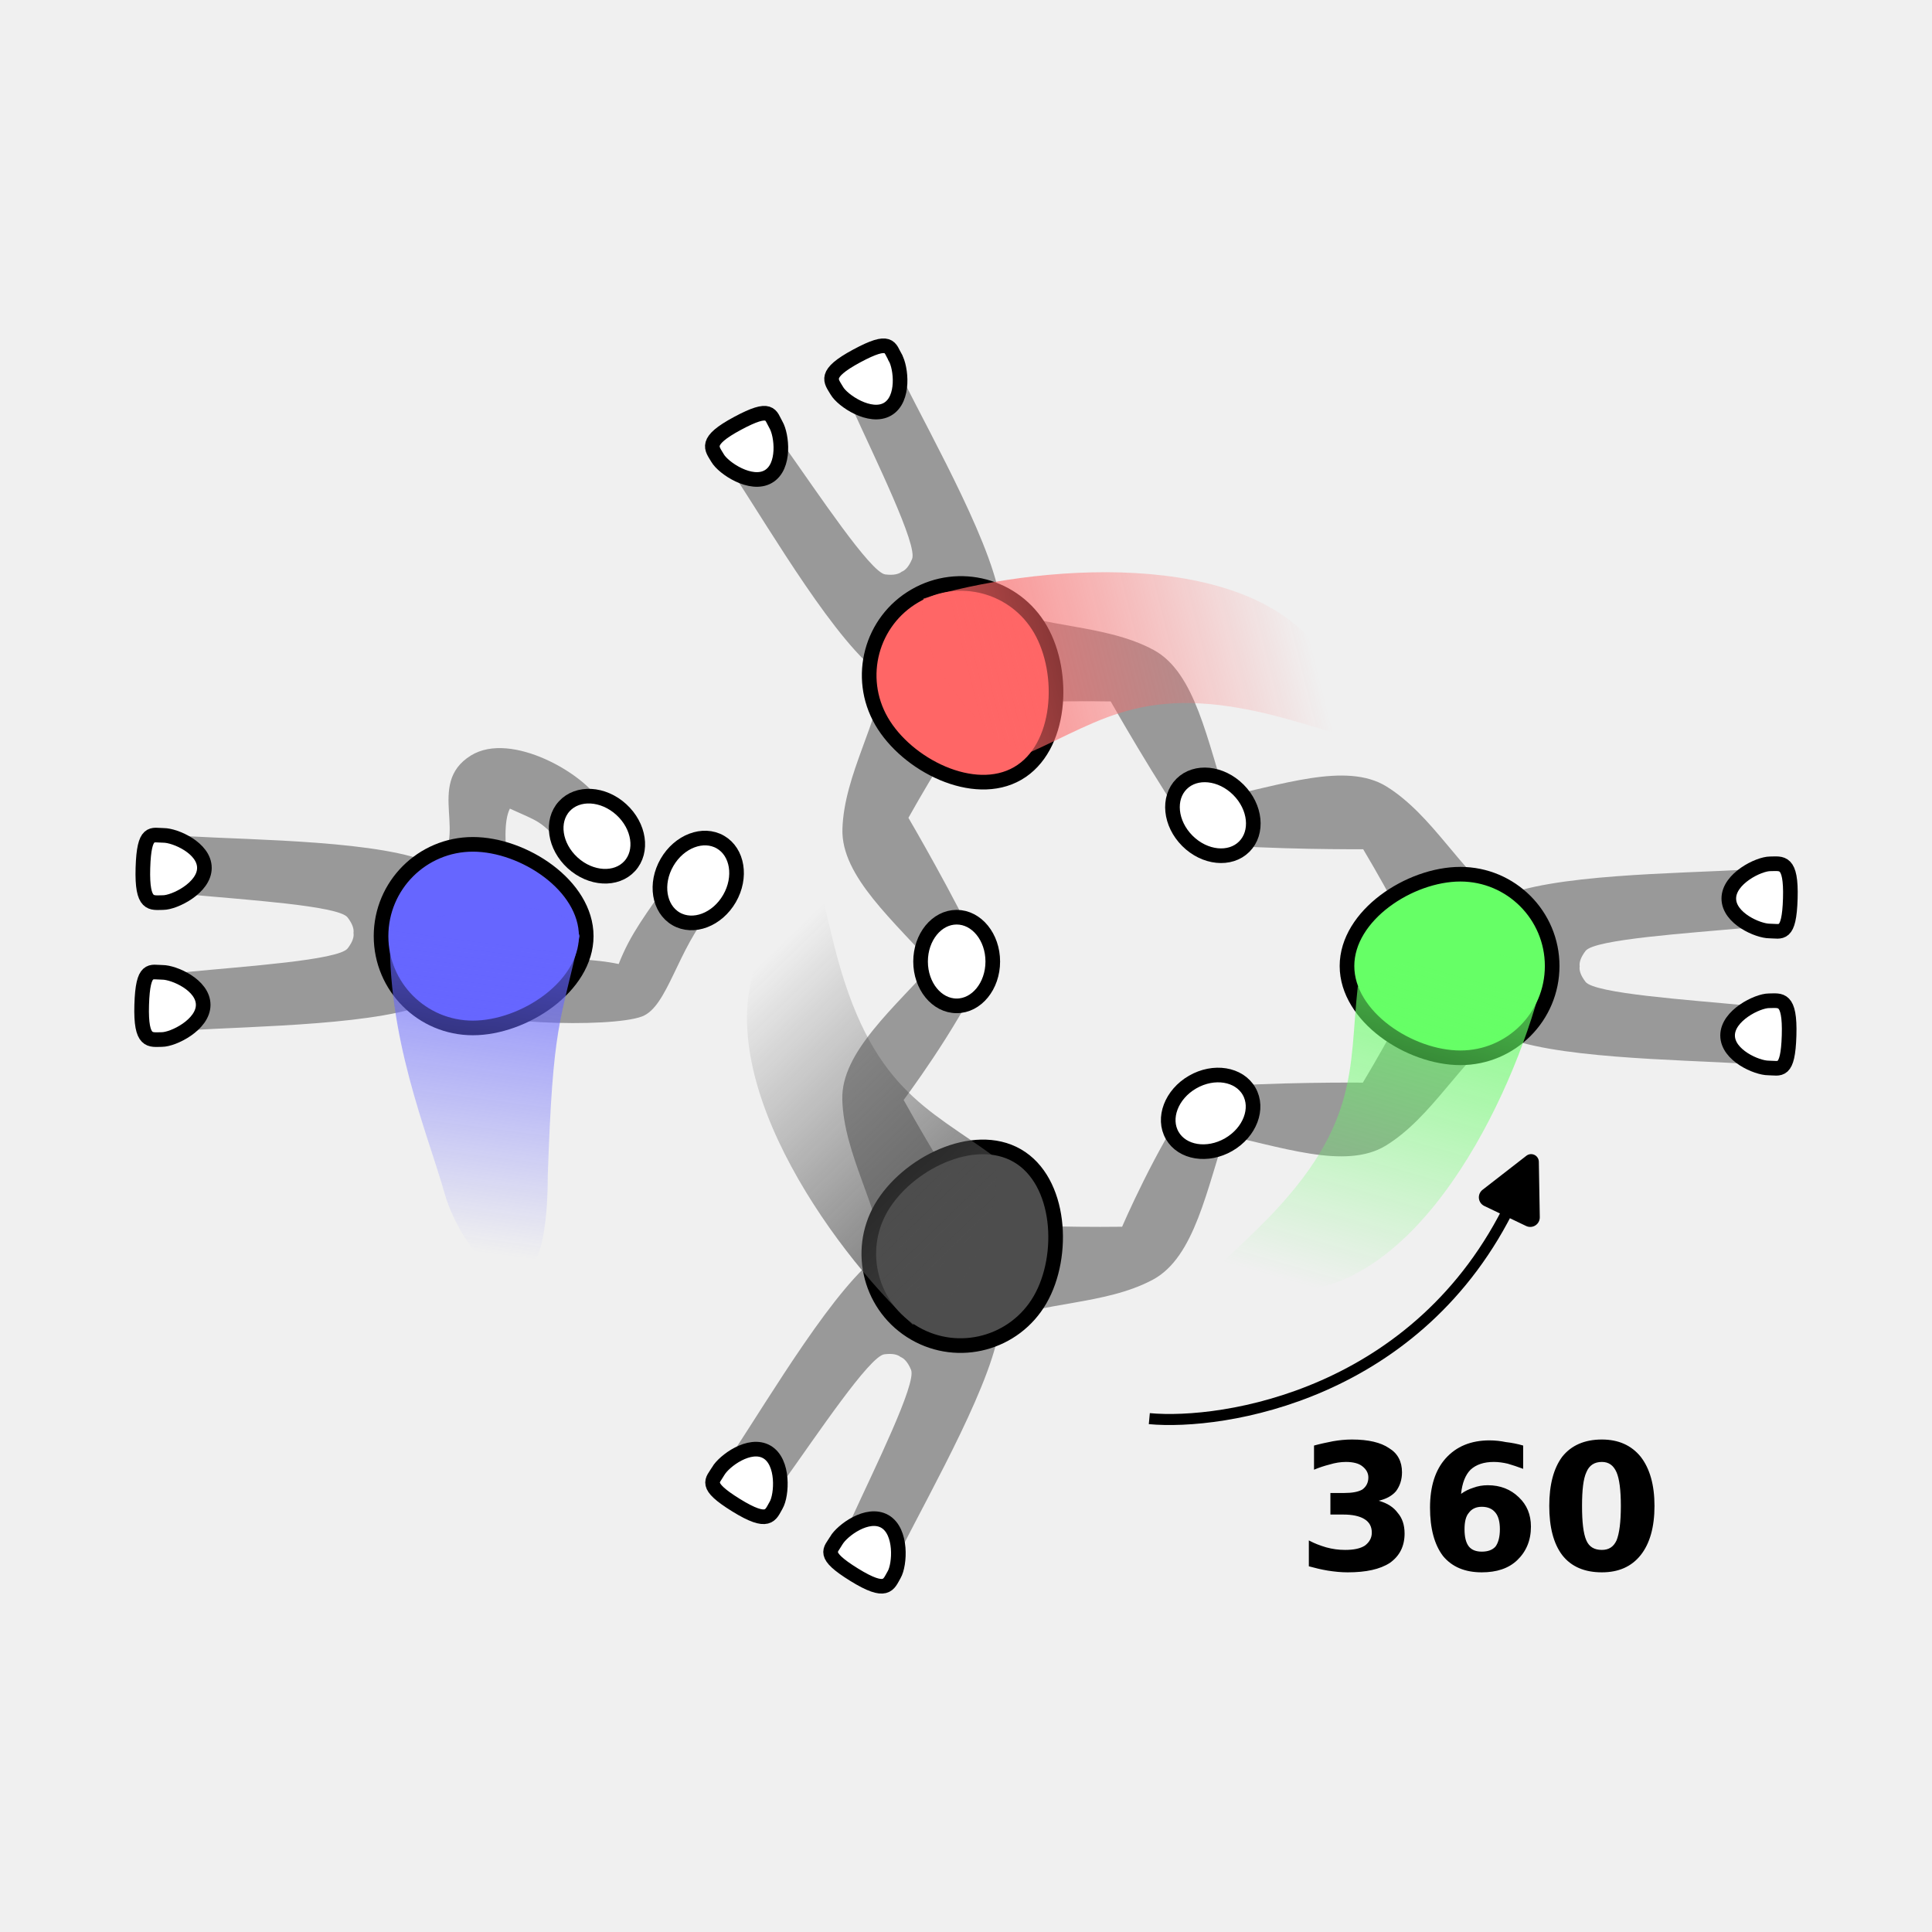
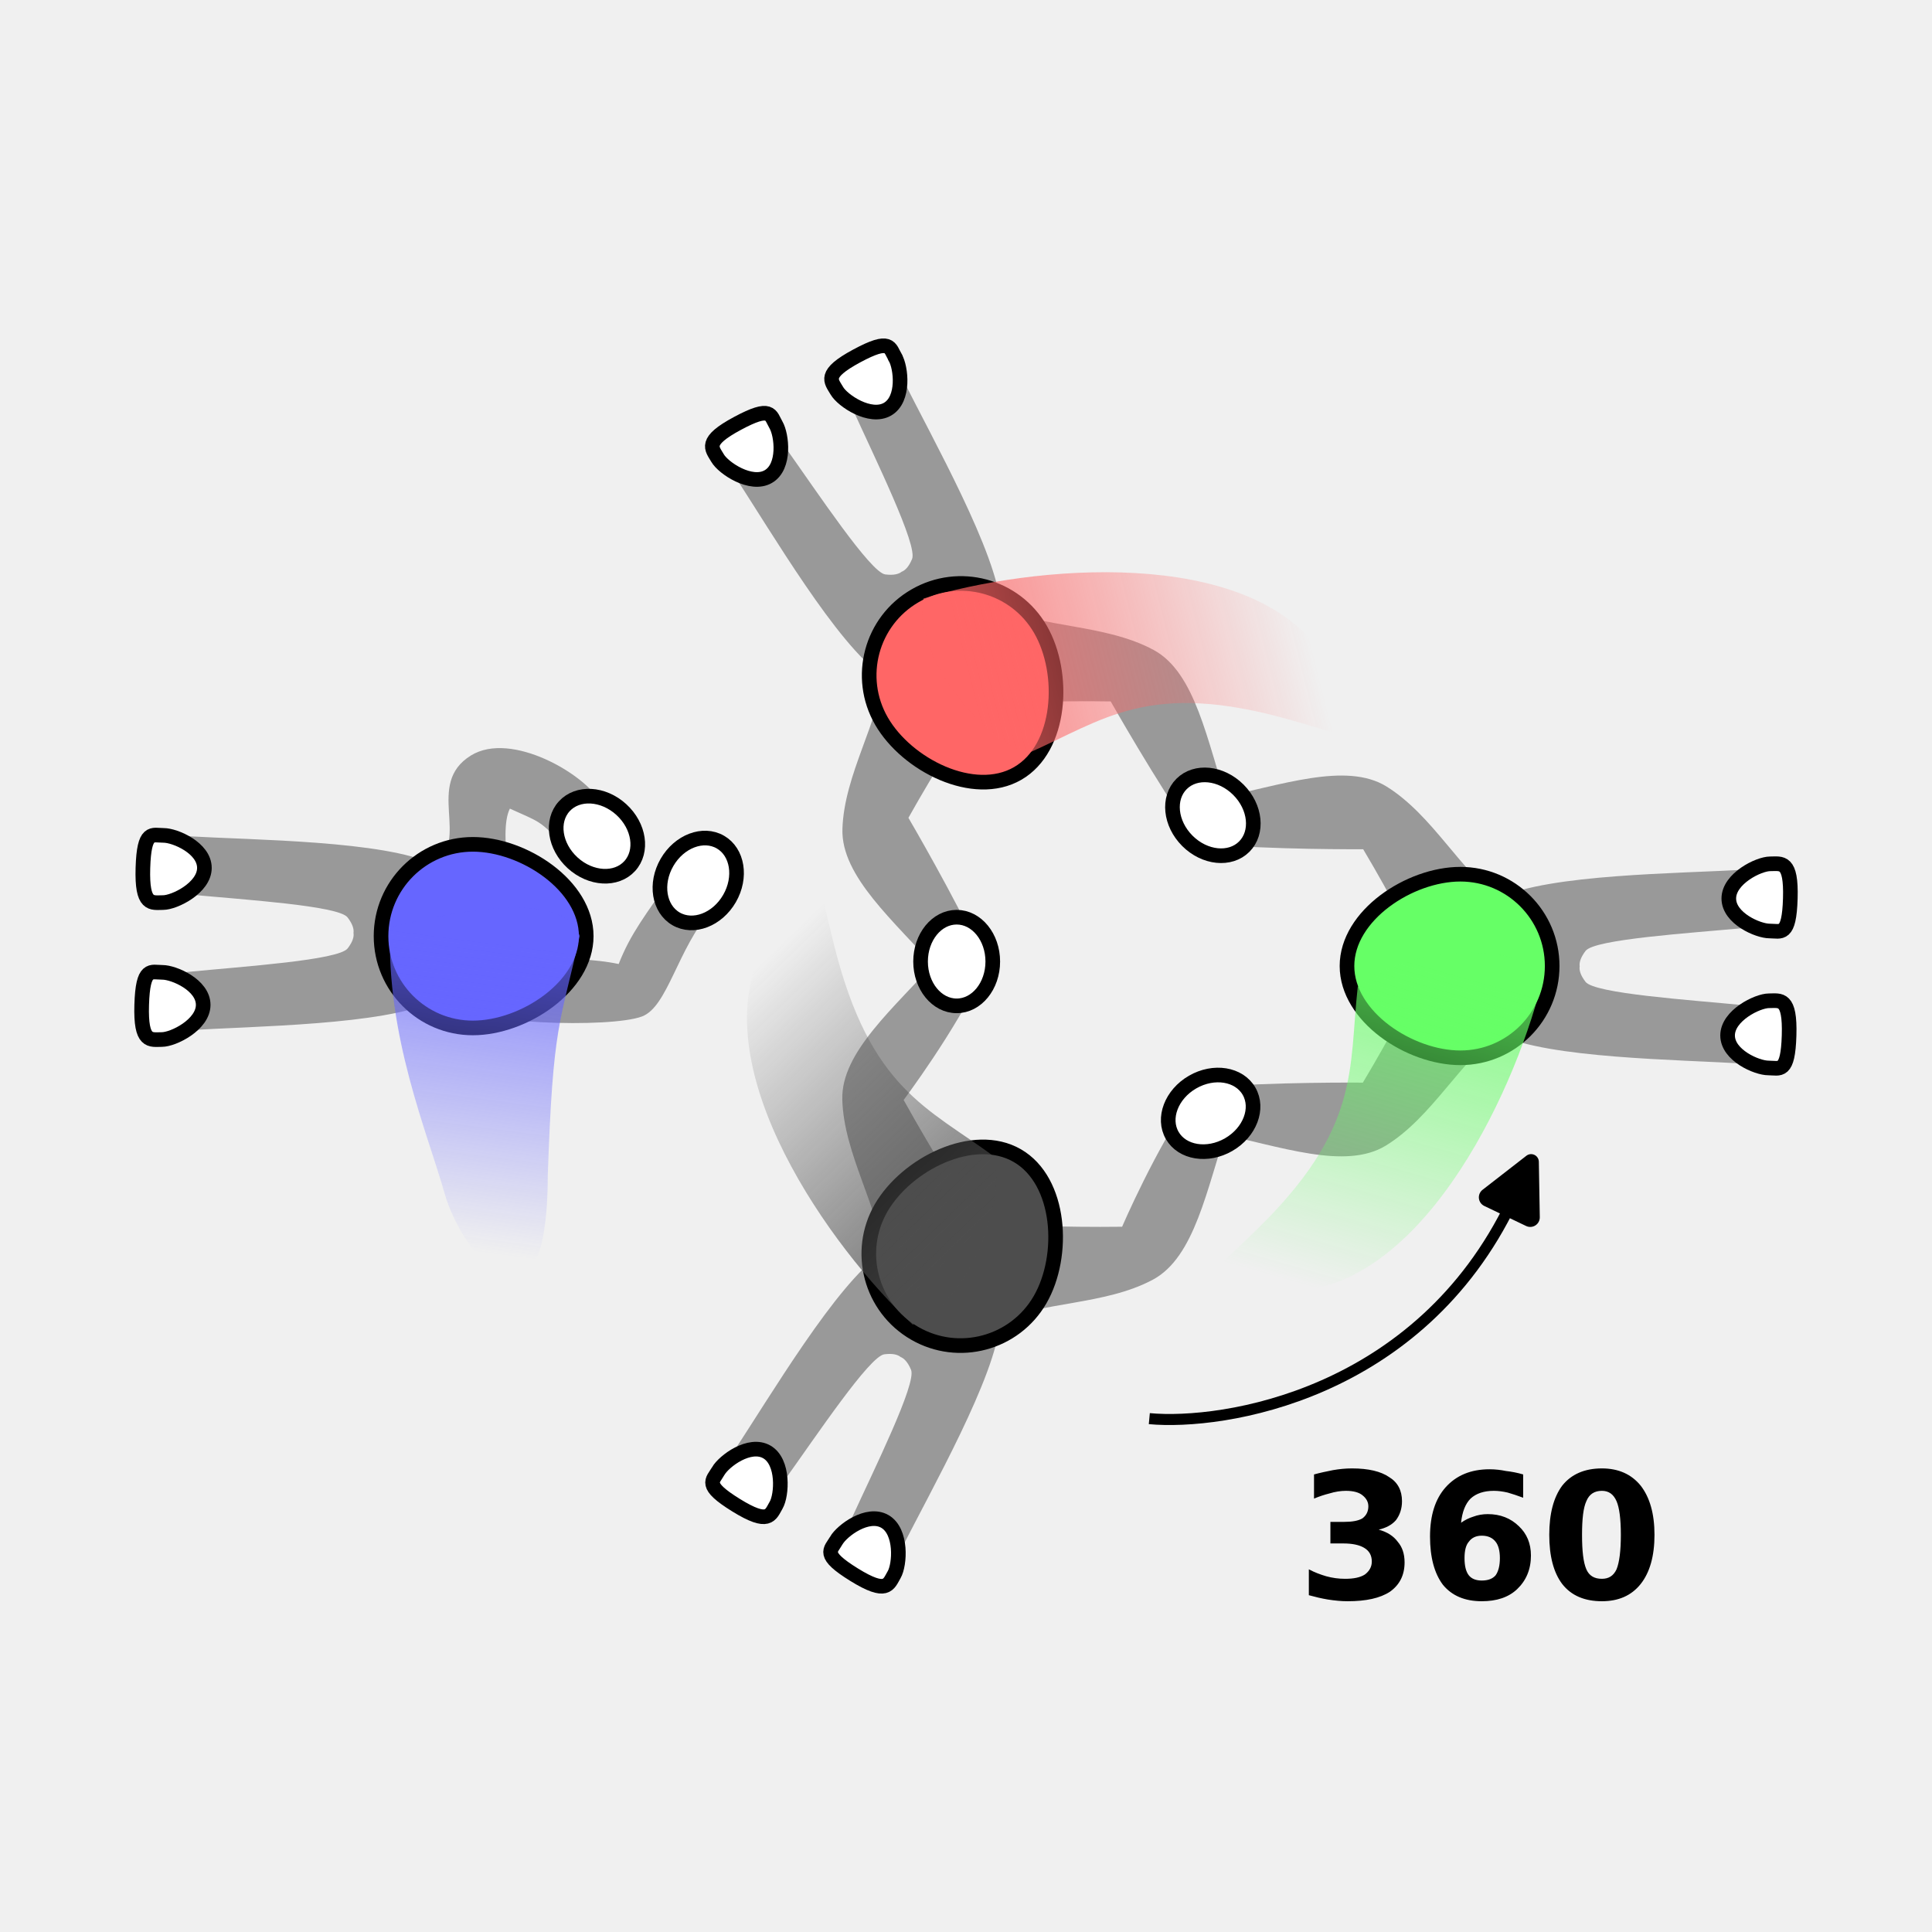
<svg xmlns="http://www.w3.org/2000/svg" xmlns:xlink="http://www.w3.org/1999/xlink" width="35mm" height="35mm" viewBox="0 0 35 35" version="1.1" id="svg1" xml:space="preserve">
  <defs id="defs1">
    <marker style="overflow:visible" id="RoundedArrow" refX="0" refY="0" orient="auto-start-reverse" markerWidth="1" markerHeight="1" viewBox="0 0 1 1" preserveAspectRatio="xMidYMid">
      <path transform="scale(0.7)" d="m -0.211,-4.106 6.422,3.211 a 1,1 90 0 1 0,1.789 L -0.211,4.106 A 1.236,1.236 31.717 0 1 -2,3 v -6 a 1.236,1.236 148.283 0 1 1.789,-1.106 z" style="fill:context-stroke;fill-rule:evenodd;stroke:none" id="path8" />
    </marker>
    <linearGradient xlink:href="#linearGradient10" id="linearGradient1" gradientUnits="userSpaceOnUse" gradientTransform="matrix(0,1,1.082599,0,8.199057,6.881799)" x1="10.647" y1="16.557" x2="16.552" y2="14.739" />
    <linearGradient id="linearGradient10">
      <stop style="stop-color:#66ff66;stop-opacity:0.749;" offset="0" id="stop9" />
      <stop style="stop-color:#66ff66;stop-opacity:0;" offset="1" id="stop10" />
    </linearGradient>
    <linearGradient xlink:href="#linearGradient8" id="linearGradient2" gradientUnits="userSpaceOnUse" gradientTransform="matrix(0.8660254,-0.5,-0.5412996,-0.9375584,17.29501,33.34607)" x1="10.647" y1="16.557" x2="16.552" y2="14.739" />
    <linearGradient id="linearGradient8">
      <stop style="stop-color:#ff6666;stop-opacity:0.749;" offset="0" id="stop7" />
      <stop style="stop-color:#ff6666;stop-opacity:0;" offset="1" id="stop8" />
    </linearGradient>
    <linearGradient xlink:href="#linearGradient5" id="linearGradient4" gradientUnits="userSpaceOnUse" gradientTransform="matrix(-0.8660254,-0.5,-0.5412996,0.9375584,35.73881,12.25504)" x1="10.647" y1="16.557" x2="16.552" y2="14.739" />
    <linearGradient id="linearGradient5">
      <stop style="stop-color:#4d4d4d;stop-opacity:0.749;" offset="0" id="stop4" />
      <stop style="stop-color:#4d4d4d;stop-opacity:0;" offset="1" id="stop5" />
    </linearGradient>
    <linearGradient xlink:href="#linearGradient6" id="linearGradient3" gradientUnits="userSpaceOnUse" gradientTransform="matrix(-0.5,0.8660254,-0.9375584,-0.5412996,30.22309,16.8314)" x1="10.647" y1="16.557" x2="15.731" y2="14.271" />
    <linearGradient id="linearGradient6">
      <stop style="stop-color:#6666ff;stop-opacity:0.749;" offset="0" id="stop3" />
      <stop style="stop-color:#6666ff;stop-opacity:0;" offset="1" id="stop6" />
    </linearGradient>
  </defs>
  <g id="layer1">
    <path style="fill:#999999;fill-opacity:1;stroke:none;stroke-width:0.265;stroke-dasharray:none;stroke-opacity:1" d="m 16.062,7.559 c -0.262,-0.004 -0.518,0.082 -0.508,0.262 0.072,1.252 0.081,3.577 0.51,4.482 -0.438,0.679 -1.494,1.203 -2.016,2.047 -0.452,0.732 -0.021,1.908 0.217,3.084 0.056,0.276 0.796,0.476 0.822,0.195 0.109,-1.182 -0.076,-2.729 -0.076,-2.729 0.929,-0.552 1.775,-0.99 2.291,-1.248 0.515,0.26 1.358,0.702 2.285,1.258 0,0 -0.189,1.544 -0.084,2.727 0.025,0.28 0.766,0.082 0.822,-0.193 0.242,-1.175 0.678,-2.348 0.229,-3.082 -0.518,-0.846 -1.574,-1.372 -2.01,-2.053 0.432,-0.904 0.45,-3.23 0.527,-4.482 0.022,-0.359 -1.022,-0.346 -1.057,0.012 -0.101,1.03 -0.213,2.744 -0.428,2.906 -0.121,0.092 -0.211,0.116 -0.279,0.105 -0.068,0.01 -0.16,-0.015 -0.281,-0.107 C 16.814,10.579 16.706,8.866 16.609,7.836 16.593,7.657 16.325,7.563 16.062,7.559 Z" id="path4" transform="rotate(-150,18.65084,17.84939)" />
    <path id="path1" style="fill:#4d4d4d;fill-opacity:1;stroke:#000000;stroke-width:0.265" d="m 15.962,21.883 c 0.459,-0.795 1.672,-1.407 2.467,-0.948 0.795,0.459 0.872,1.815 0.413,2.61 -0.459,0.795 -1.476,1.068 -2.271,0.609 -0.795,-0.459 -1.068,-1.476 -0.609,-2.271 z" />
    <path id="path1-7-1" style="fill:#ffffff;stroke:#000000;stroke-width:0.265;stroke-dasharray:none" d="m 15.151,27.907 c 0.104,-0.179 0.566,-0.525 0.879,-0.345 0.313,0.181 0.273,0.783 0.169,0.963 -0.104,0.179 -0.132,0.369 -0.726,0.002 -0.594,-0.368 -0.426,-0.44 -0.322,-0.619 z" />
    <path id="path1-7-1-9" style="fill:#ffffff;stroke:#000000;stroke-width:0.265;stroke-dasharray:none" d="m 13.013,26.648 c 0.104,-0.179 0.566,-0.525 0.879,-0.345 0.313,0.181 0.273,0.783 0.169,0.963 -0.104,0.179 -0.132,0.369 -0.726,0.002 -0.594,-0.368 -0.426,-0.44 -0.322,-0.619 z" />
    <path style="fill:#999999;fill-opacity:1;stroke:none;stroke-width:0.265;stroke-dasharray:none;stroke-opacity:1" d="m 16.062,7.559 c -0.262,-0.004 -0.518,0.082 -0.508,0.262 0.072,1.252 0.081,3.577 0.51,4.482 -0.438,0.679 -1.494,1.203 -2.016,2.047 -0.452,0.732 -0.021,1.908 0.217,3.084 0.056,0.276 0.796,0.476 0.822,0.195 0.109,-1.182 0.098,-2.857 0.098,-2.857 0.891,-0.53 1.646,-0.911 2.117,-1.135 0.47,0.226 1.222,0.608 2.111,1.141 0,0 -0.015,1.677 0.09,2.859 0.025,0.28 0.766,0.082 0.822,-0.193 0.242,-1.175 0.678,-2.348 0.229,-3.082 -0.518,-0.846 -1.574,-1.372 -2.01,-2.053 0.432,-0.904 0.45,-3.23 0.527,-4.482 0.022,-0.359 -1.022,-0.346 -1.057,0.012 -0.101,1.03 -0.213,2.744 -0.428,2.906 -0.121,0.092 -0.211,0.116 -0.279,0.105 -0.068,0.01 -0.16,-0.015 -0.281,-0.107 C 16.814,10.579 16.706,8.866 16.609,7.836 16.593,7.657 16.325,7.563 16.062,7.559 Z" id="path4-6" transform="rotate(-30,15.90261,12.42042)" />
    <path id="path1-3" style="fill:#ff6666;fill-opacity:1;stroke:#000000;stroke-width:0.265" d="m 18.849,11.402 c 0.459,0.795 0.383,2.151 -0.413,2.61 -0.795,0.459 -2.008,-0.153 -2.467,-0.948 -0.459,-0.795 -0.187,-1.812 0.609,-2.271 0.795,-0.459 1.812,-0.187 2.271,0.609 z" />
    <path id="path1-7-1-1" style="fill:#ffffff;stroke:#000000;stroke-width:0.265;stroke-dasharray:none" d="M 14.059,7.7 C 14.163,7.88 14.231,8.454 13.918,8.634 13.605,8.815 13.104,8.479 13,8.299 12.896,8.12 12.746,8 13.361,7.67 c 0.615,-0.331 0.594,-0.149 0.698,0.03 z" />
    <path id="path1-7-1-9-7" style="fill:#ffffff;stroke:#000000;stroke-width:0.265;stroke-dasharray:none" d="m 16.219,6.479 c 0.104,0.179 0.172,0.753 -0.141,0.934 -0.313,0.181 -0.815,-0.155 -0.918,-0.335 -0.104,-0.179 -0.254,-0.299 0.361,-0.63 0.615,-0.331 0.594,-0.149 0.698,0.03 z" />
    <path style="fill:#999999;fill-opacity:1;stroke:none;stroke-width:0.265;stroke-dasharray:none;stroke-opacity:1" d="m 3.113,15.656 c -0.004,-0.262 0.082,-0.518 0.262,-0.508 1.252,0.072 3.577,0.081 4.482,0.51 0.679,-0.438 -0.169,-1.451 0.675,-1.972 0.732,-0.452 2.082,0.349 2.344,0.848 0.131,0.249 -0.473,1.038 -0.654,0.822 -0.42,-0.5 -0.463,-0.467 -0.985,-0.707 -0.231,0.459 0.137,1.719 -0.081,2.247 0.005,0.588 1.157,0.378 2.052,0.568 0.218,-0.555 0.475,-0.872 0.983,-1.61 0.28,0.025 0.928,0.367 0.704,0.623 -0.623,0.712 -0.798,1.761 -1.264,1.937 -0.558,0.211 -3.087,0.159 -3.768,-0.276 -0.904,0.432 -3.23,0.45 -4.482,0.527 -0.359,0.022 -0.346,-1.022 0.012,-1.057 1.03,-0.101 2.744,-0.213 2.906,-0.428 0.092,-0.121 0.116,-0.211 0.105,-0.279 0.01,-0.068 -0.015,-0.16 -0.107,-0.281 -0.163,-0.214 -1.876,-0.321 -2.906,-0.418 -0.179,-0.017 -0.273,-0.285 -0.277,-0.547 z" id="path4-4-5" />
    <path style="fill:#999999;fill-opacity:1;stroke:none;stroke-width:0.265;stroke-dasharray:none;stroke-opacity:1" d="m 16.062,7.559 c -0.262,-0.004 -0.518,0.082 -0.508,0.262 0.072,1.252 0.081,3.577 0.51,4.482 -0.438,0.679 -1.494,1.203 -2.016,2.047 -0.452,0.732 -0.021,1.908 0.217,3.084 0.056,0.276 0.796,0.476 0.822,0.195 0.109,-1.182 0.098,-2.857 0.098,-2.857 0.891,-0.53 1.646,-0.911 2.117,-1.135 0.47,0.226 1.222,0.608 2.111,1.141 0,0 -0.015,1.677 0.09,2.859 0.025,0.28 0.766,0.082 0.822,-0.193 0.242,-1.175 0.678,-2.348 0.229,-3.082 -0.518,-0.846 -1.574,-1.372 -2.01,-2.053 0.432,-0.904 0.45,-3.23 0.527,-4.482 0.022,-0.359 -1.022,-0.346 -1.057,0.012 -0.101,1.03 -0.213,2.744 -0.428,2.906 -0.121,0.092 -0.211,0.116 -0.279,0.105 -0.068,0.01 -0.16,-0.015 -0.281,-0.107 C 16.814,10.579 16.706,8.866 16.609,7.836 16.593,7.657 16.325,7.563 16.062,7.559 Z" id="path4-6-3" transform="rotate(90,19.63378,19.83357)" />
    <ellipse style="fill:#ffffff;fill-opacity:1;stroke:#000000;stroke-width:0.265;stroke-dasharray:none;stroke-opacity:1" id="path1-7-2-9-9-1-5" cx="5.093" cy="25.981" rx="0.654" ry="0.803" transform="rotate(-45)" />
    <ellipse style="fill:#ffffff;fill-opacity:1;stroke:#000000;stroke-width:0.265;stroke-dasharray:none;stroke-opacity:1" id="path1-7-2-9-9-1-5-6" cx="-28.433" cy="8.909" rx="0.654" ry="0.803" transform="rotate(-120)" />
    <ellipse style="fill:#ffffff;fill-opacity:1;stroke:#000000;stroke-width:0.265;stroke-dasharray:none;stroke-opacity:1" id="path1-7-2-9-9-1-5-6-1" cx="-17.331" cy="-17.419" rx="0.654" ry="0.803" transform="scale(-1)" />
    <path id="path1-3-6" style="fill:#66ff66;fill-opacity:1;stroke:#000000;stroke-width:0.265" d="m 26.456,19.163 c -0.918,0 -2.054,-0.744 -2.054,-1.663 0,-0.918 1.136,-1.663 2.054,-1.663 0.918,0 1.663,0.744 1.663,1.663 -1e-6,0.918 -0.744,1.663 -1.663,1.663 z" />
    <path id="path1-7-1-1-2" style="fill:#ffffff;stroke:#000000;stroke-width:0.265;stroke-dasharray:none" d="m 32.057,16.866 c -0.207,10e-7 -0.738,-0.228 -0.738,-0.589 0,-0.361 0.542,-0.628 0.749,-0.628 0.207,0 0.386,-0.07 0.365,0.628 -0.021,0.698 -0.168,0.589 -0.375,0.589 z" />
    <path id="path1-7-1-9-7-9" style="fill:#ffffff;stroke:#000000;stroke-width:0.265;stroke-dasharray:none" d="m 32.035,19.347 c -0.207,1e-6 -0.738,-0.228 -0.738,-0.589 0,-0.361 0.542,-0.628 0.749,-0.628 0.207,0 0.386,-0.07 0.365,0.628 -0.021,0.698 -0.168,0.589 -0.375,0.589 z" />
    <path id="path1-9-9" style="fill:#6666ff;fill-opacity:1;stroke:#000000;stroke-width:0.265" d="m 8.566,15.296 c 0.918,0 2.054,0.744 2.054,1.663 0,0.918 -1.136,1.663 -2.054,1.663 -0.918,0 -1.663,-0.744 -1.663,-1.663 0,-0.918 0.744,-1.663 1.663,-1.663 z" />
    <path id="path1-7-1-2-6" style="fill:#ffffff;stroke:#000000;stroke-width:0.265;stroke-dasharray:none" d="m 2.943,17.615 c 0.207,0 0.738,0.228 0.738,0.589 0,0.361 -0.542,0.628 -0.749,0.628 -0.207,0 -0.386,0.07 -0.365,-0.628 0.021,-0.698 0.168,-0.589 0.375,-0.589 z" />
    <path id="path1-7-1-9-0-2" style="fill:#ffffff;stroke:#000000;stroke-width:0.265;stroke-dasharray:none" d="m 2.965,15.134 c 0.207,0 0.738,0.228 0.738,0.589 0,0.361 -0.542,0.628 -0.749,0.628 -0.207,0 -0.386,0.07 -0.365,-0.628 0.021,-0.698 0.168,-0.589 0.375,-0.589 z" />
    <ellipse style="fill:#ffffff;fill-opacity:1;stroke:#000000;stroke-width:0.265;stroke-dasharray:none;stroke-opacity:1" id="path1-7-2-9-9-1-6-1" cx="3.898" cy="18.2" rx="0.654" ry="0.803" transform="matrix(-0.6741424,0.7386014,0.7386014,0.6741424,0,0)" />
    <ellipse style="fill:#ffffff;fill-opacity:1;stroke:#000000;stroke-width:0.265;stroke-dasharray:none;stroke-opacity:1" id="path1-7-2-9-9-8-7" cx="18.93" cy="-7.489" rx="0.654" ry="0.803" transform="matrix(0.8660254,0.5,0.5,-0.8660254,0,0)" />
    <path id="path2" style="fill:none;stroke:#000000;stroke-width:0.2;stroke-dasharray:none;stroke-opacity:1;marker-start:;marker-end:url(#RoundedArrow)" d="m 20.821,25.7 c 1.33,0.124 4.889,-0.418 6.568,-3.924" />
-     <text xml:space="preserve" style="font-size:3.175px;text-align:start;writing-mode:lr-tb;direction:ltr;text-anchor:start;fill:#000000;fill-opacity:1;stroke:none;stroke-width:0.2;stroke-dasharray:none;stroke-opacity:1" x="23.493" y="28.435" id="text5">
-       <tspan id="tspan5" style="font-style:normal;font-variant:normal;font-weight:bold;font-stretch:normal;font-family:'Bitstream Vera Sans';-inkscape-font-specification:'Bitstream Vera Sans Bold';fill:#000000;fill-opacity:1;stroke:none;stroke-width:0.2" x="23.493" y="28.435">360</tspan>
+     <text xml:space="preserve" style="font-size:3.175px;text-align:start;writing-mode:lr-tb;direction:ltr;text-anchor:start;fill:#000000;fill-opacity:1;stroke:none;stroke-width:0.2;stroke-dasharray:none;stroke-opacity:1" x="23.493" y="28.964" id="text5">
+       <tspan id="tspan5" style="font-style:normal;font-variant:normal;font-weight:bold;font-stretch:normal;font-family:'Bitstream Vera Sans';-inkscape-font-specification:'Bitstream Vera Sans Bold';fill:#000000;fill-opacity:1;stroke:none;stroke-width:0.2" x="23.493" y="28.964">360</tspan>
    </text>
    <path id="path1-3-1-5-8-0" style="fill:url(#linearGradient4);fill-opacity:1;stroke:none;stroke-width:0.265" d="m 13.798,17.231 c 1.047,-2.153 0.662,-2.703 1.315,-0.099 0.653,2.604 1.695,2.934 2.905,3.826 0.211,0.933 -0.57,2.753 -1.484,3.037 -1.493,-1.39 -3.783,-4.612 -2.736,-6.764 z" />
    <path id="path1-3-1-5-8-0-8" style="fill:url(#linearGradient1);fill-opacity:1;stroke:none;stroke-width:0.265" d="m 23.479,23.395 c -2.388,0.17 -2.671,0.778 -0.743,-1.089 1.928,-1.868 1.694,-2.935 1.861,-4.428 0.703,-0.649 2.67,-0.883 3.372,-0.234 -0.457,1.988 -2.102,5.582 -4.49,5.751 z" />
    <path id="path1-3-1-5-8-0-8-0" style="fill:url(#linearGradient2);fill-opacity:1;stroke:none;stroke-width:0.265" d="m 23.956,11.856 c 1.341,1.983 2.01,1.924 -0.572,1.188 -2.581,-0.736 -3.388,5.06e-4 -4.765,0.603 -0.914,-0.284 -2.099,-1.87 -1.889,-2.804 1.95,-0.598 5.885,-0.97 7.226,1.013 z" />
    <path id="path1-3-1-5-8-0-8-0-6" style="fill:url(#linearGradient3);fill-opacity:1;stroke:none;stroke-width:0.265" d="m 9.922,21.333 c 0.095,-2.828 0.223,-2.754 0.58,-4.377 -0.284,-0.914 -2.501,-0.375 -3.434,-0.164 -0.074,1.981 0.672,3.714 0.989,4.836 0.317,1.122 1.853,2.941 1.866,-0.295 z" />
  </g>
</svg>
